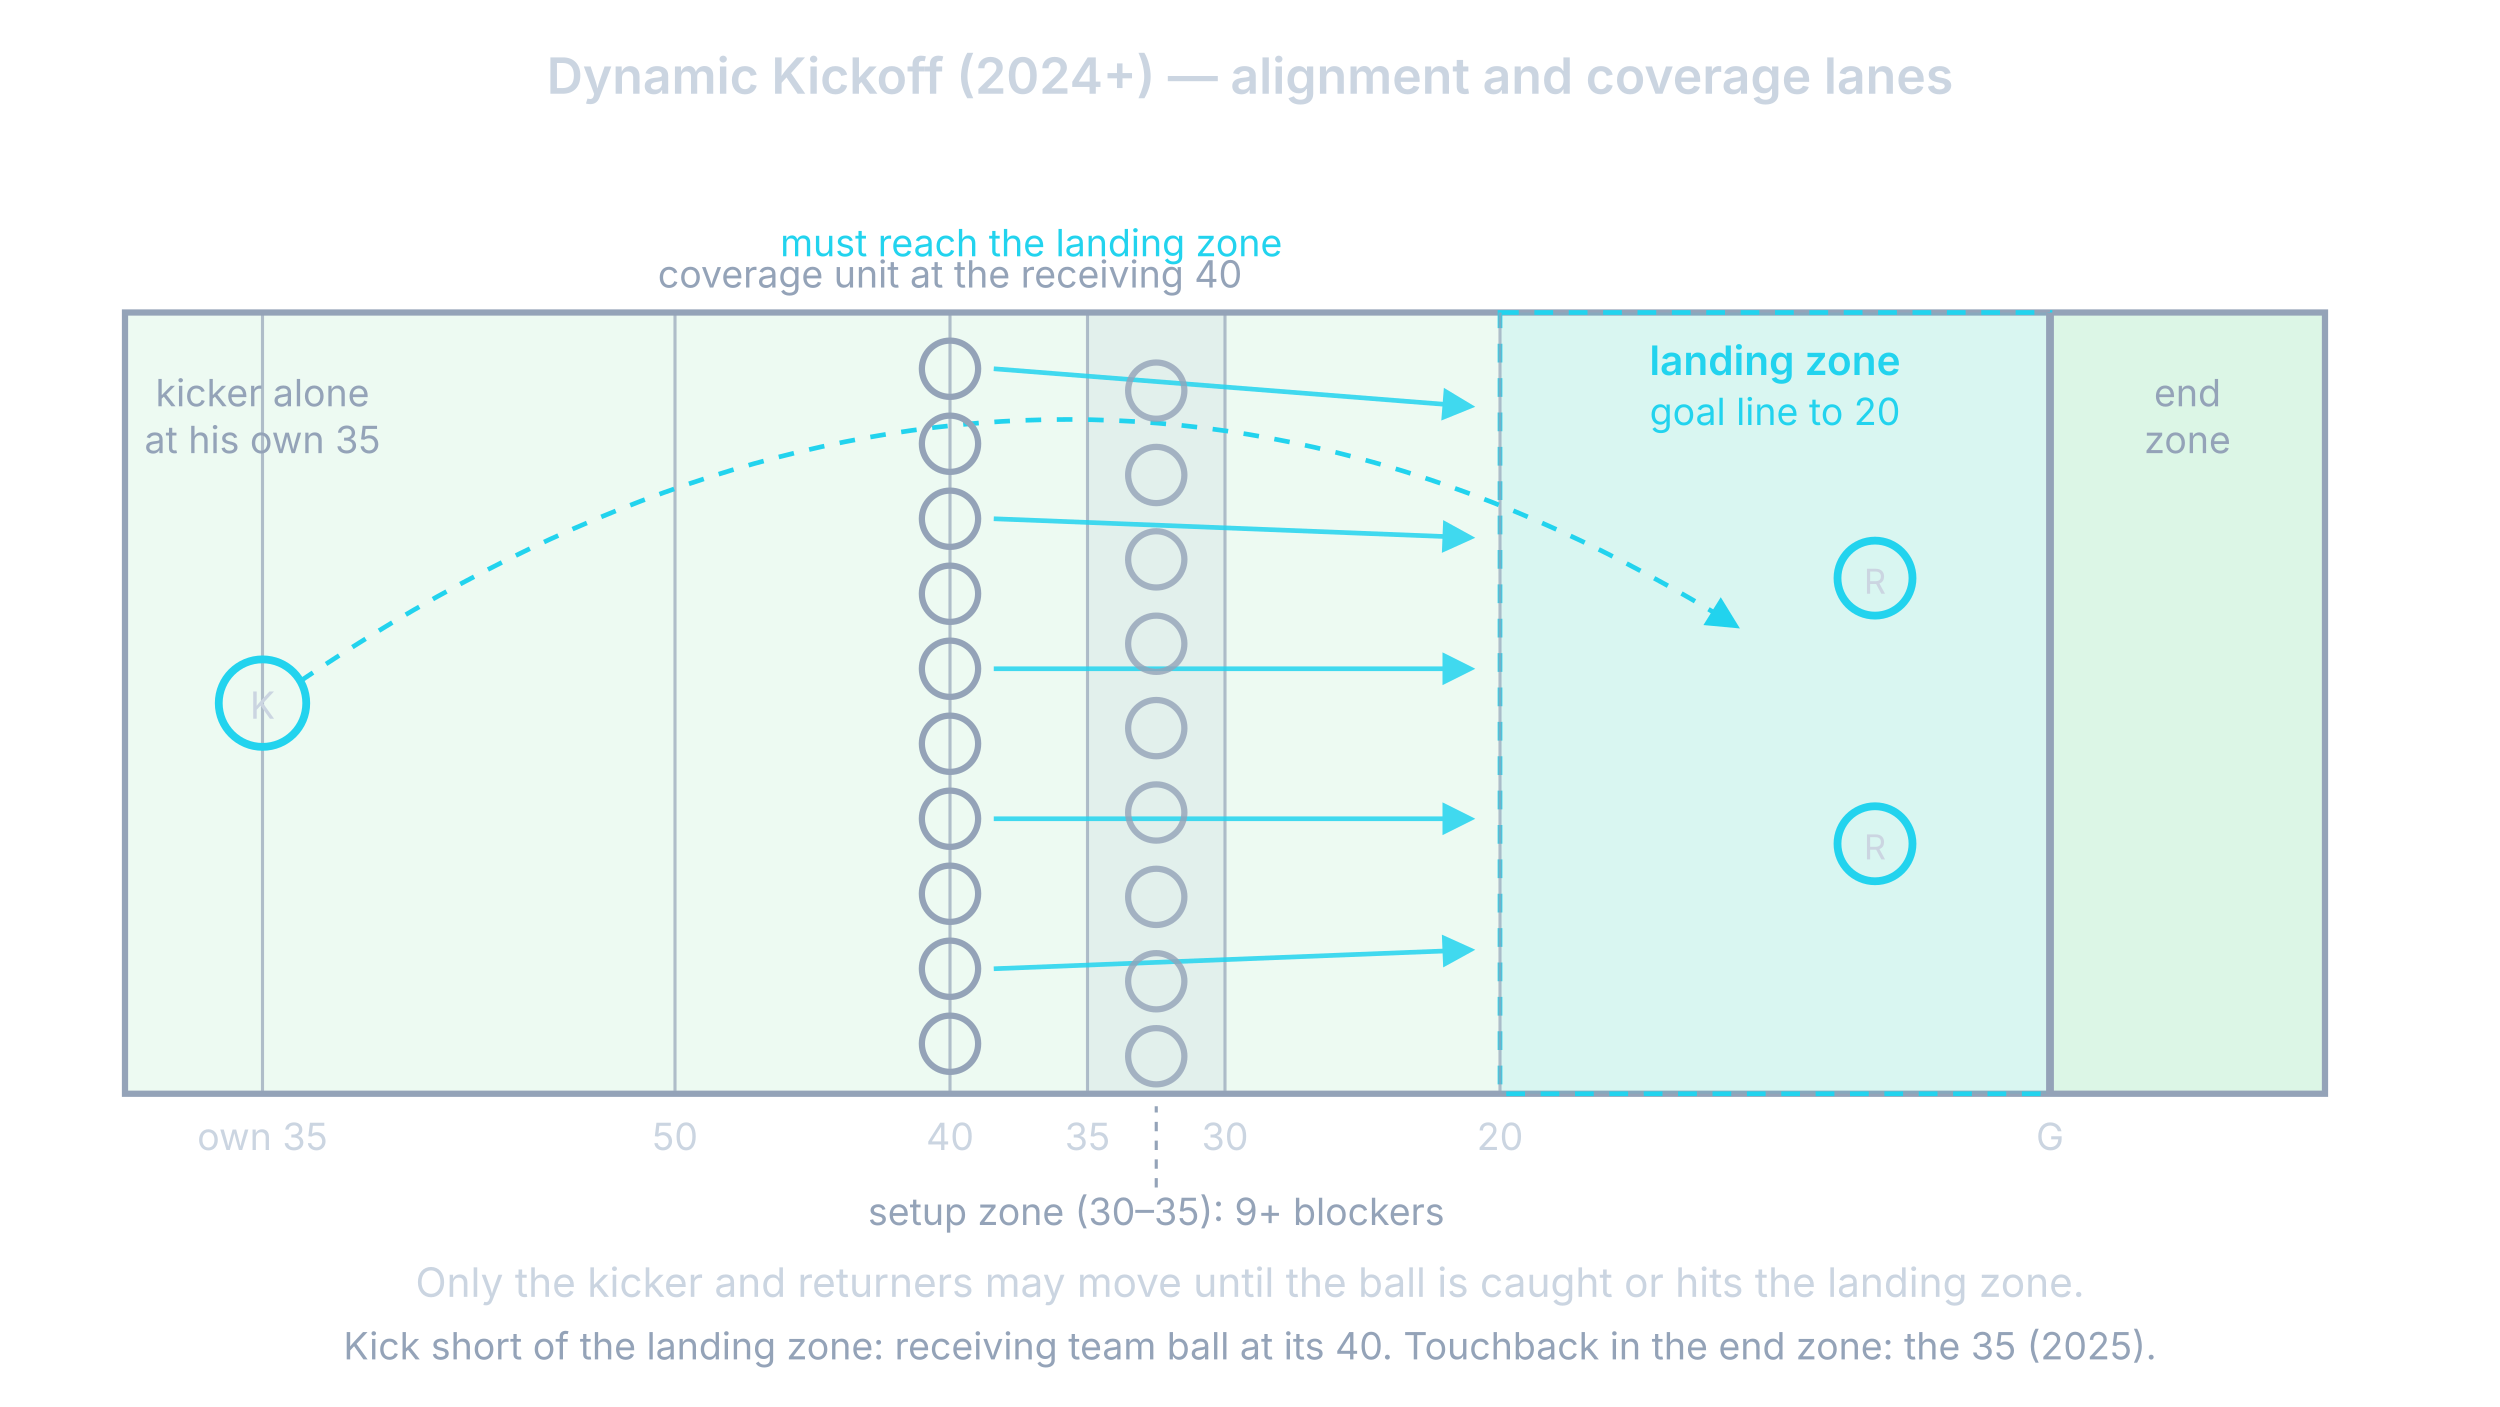
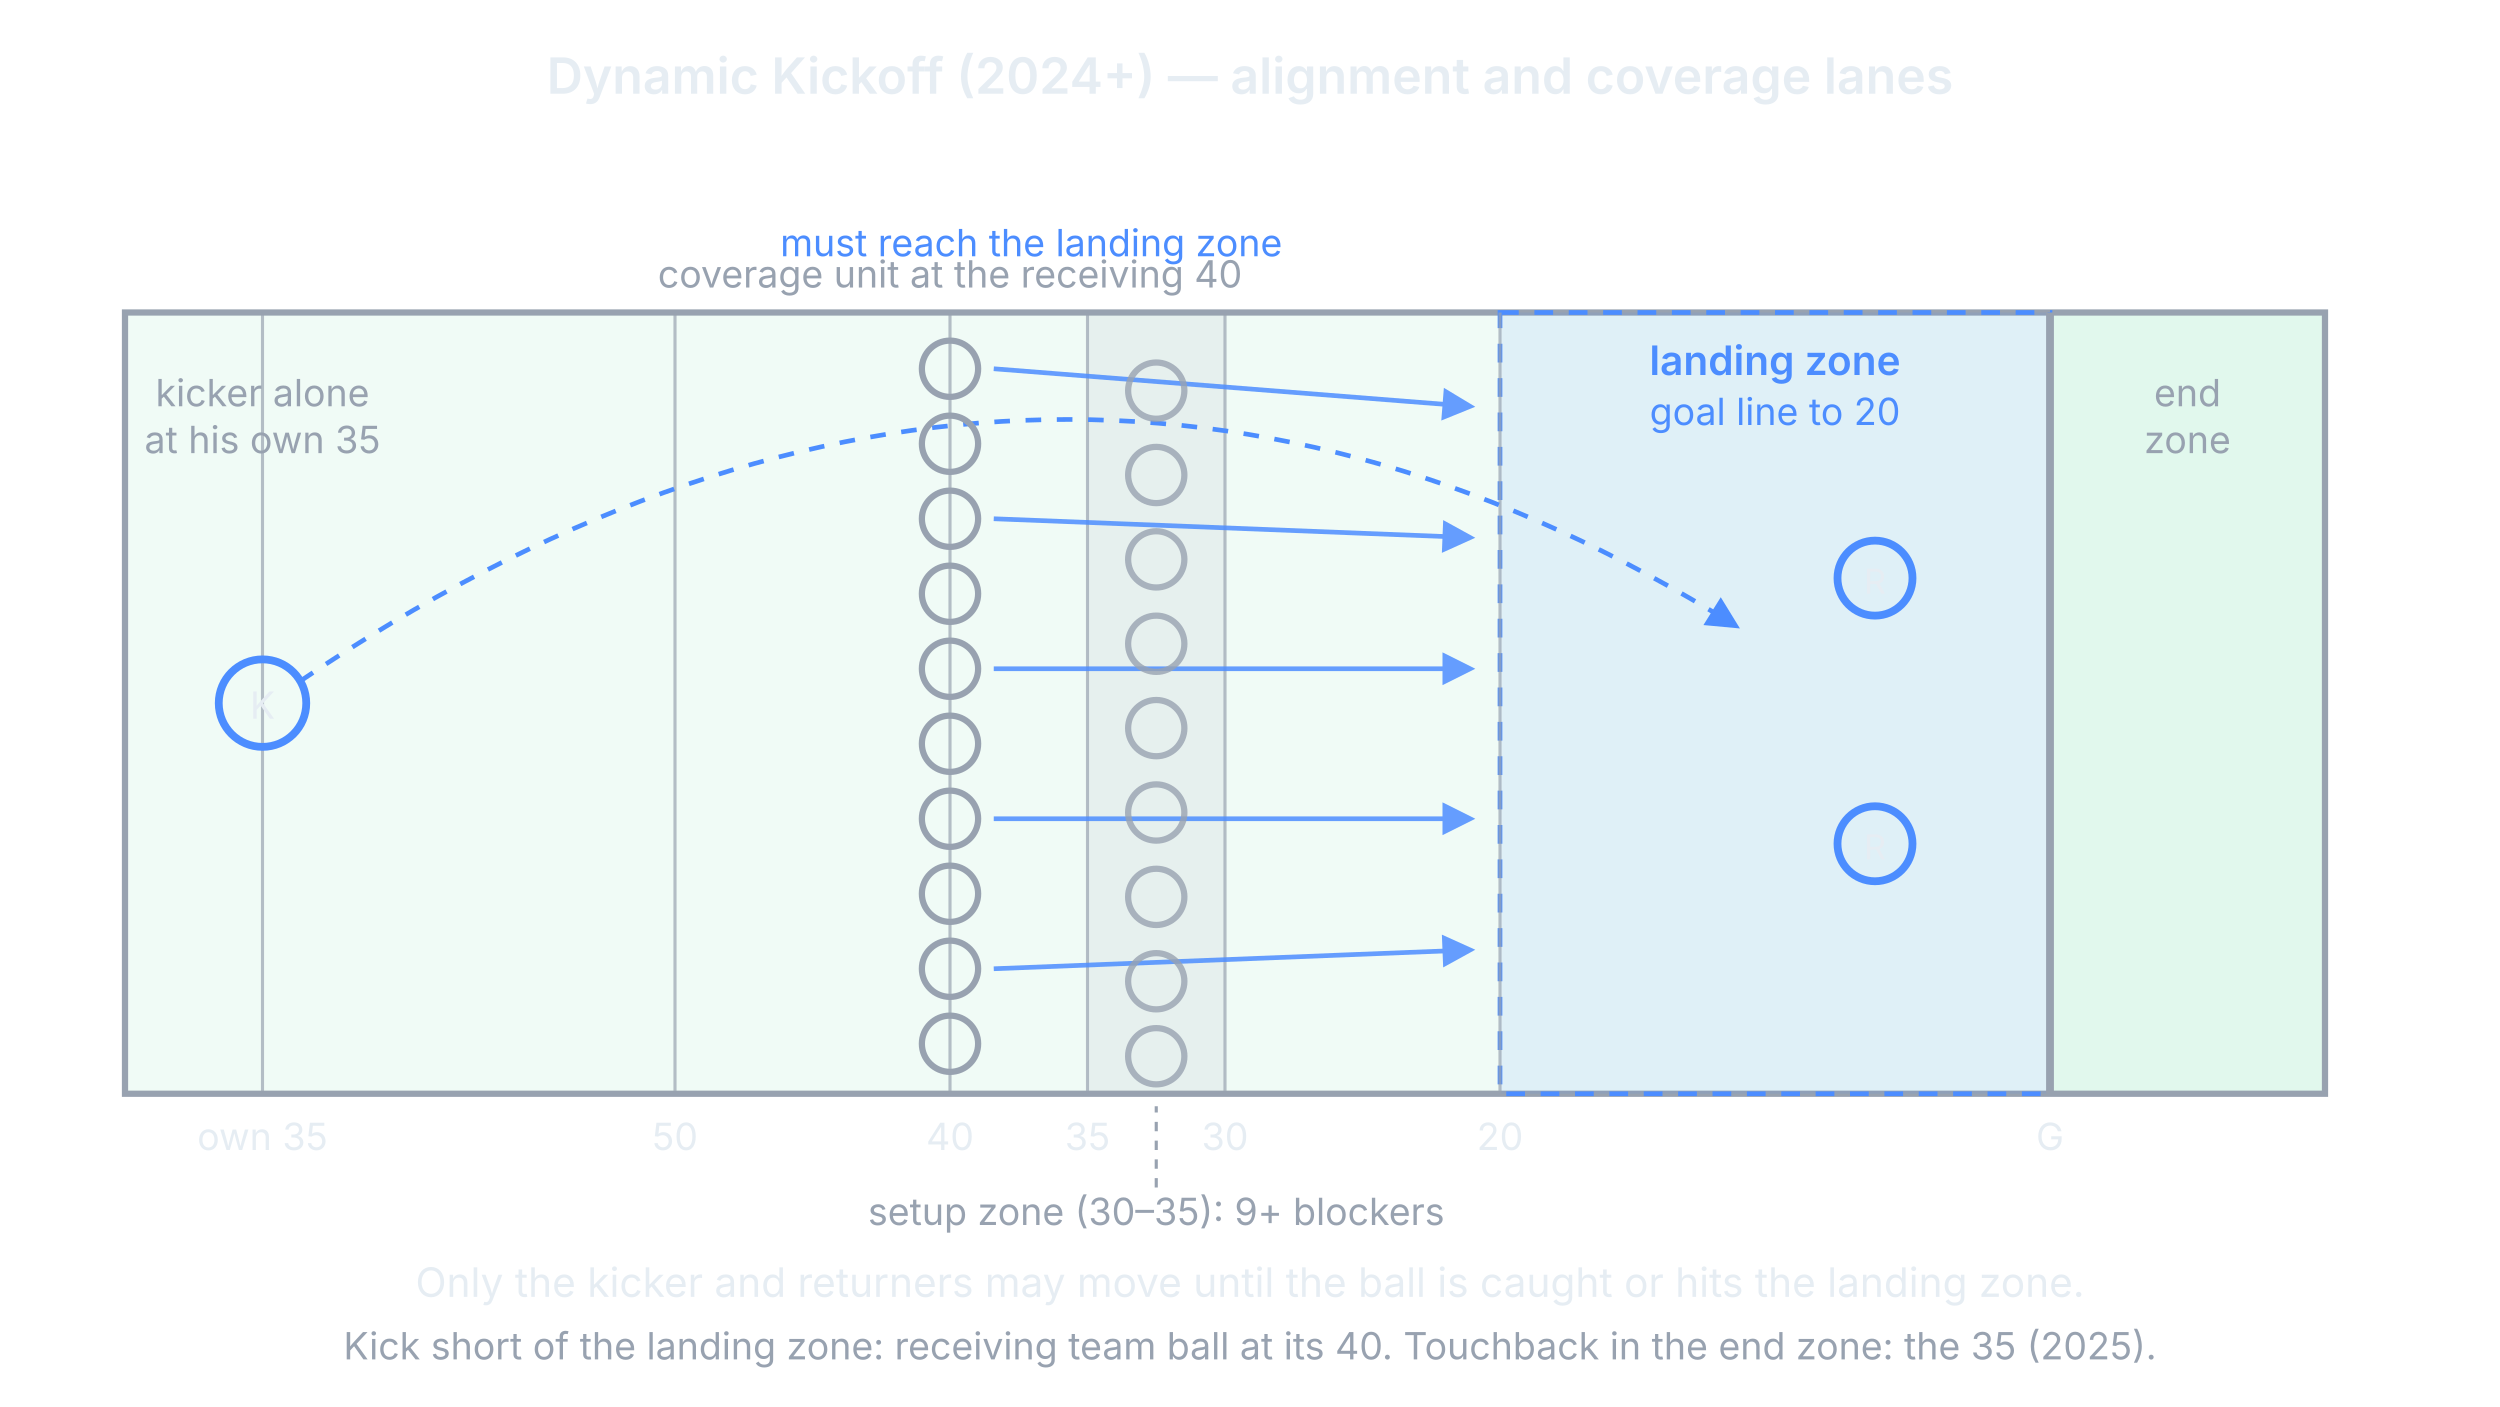
<svg xmlns="http://www.w3.org/2000/svg" viewBox="0 0 800 450" font-family="Inter, system-ui, sans-serif">
  <defs>
    <marker id="arrow" viewBox="0 0 10 10" refX="8" refY="5" markerWidth="7" markerHeight="7" orient="auto-start-reverse">
-       <path d="M 0 0 L 10 5 L 0 10 z" fill="#22d3ee" />
+       <path d="M 0 0 L 10 5 L 0 10 z" fill="#4c8dff" />
    </marker>
  </defs>
-   <text x="400" y="30" fill="#cbd5e1" font-size="16" text-anchor="middle" font-weight="600">Dynamic Kickoff (2024+) — alignment and coverage lanes</text>
-   <rect x="40" y="100" width="616" height="250" fill="#22c55e" fill-opacity="0.08" />
-   <rect x="656" y="100" width="88" height="250" fill="#22c55e" fill-opacity="0.16" />
-   <rect x="40" y="100" width="704" height="250" fill="none" stroke="#94a3b8" stroke-width="2" />
-   <rect x="480" y="100" width="176" height="250" fill="#22d3ee" fill-opacity="0.10" stroke="#22d3ee" stroke-width="1.5" stroke-dasharray="6 5" />
-   <rect x="348" y="100" width="44" height="250" fill="#94a3b8" fill-opacity="0.12" />
-   <g stroke="#94a3b8" stroke-width="1" opacity="0.7">
+   <text x="400" y="30" fill="#e6edf3" font-size="16" text-anchor="middle" font-weight="600">Dynamic Kickoff (2024+) — alignment and coverage lanes</text>
+   <rect x="40" y="100" width="616" height="250" fill="#3fd08b" fill-opacity="0.08" />
+   <rect x="656" y="100" width="88" height="250" fill="#3fd08b" fill-opacity="0.16" />
+   <rect x="40" y="100" width="704" height="250" fill="none" stroke="#98a2b0" stroke-width="2" />
+   <rect x="480" y="100" width="176" height="250" fill="#4c8dff" fill-opacity="0.10" stroke="#4c8dff" stroke-width="1.5" stroke-dasharray="6 5" />
+   <rect x="348" y="100" width="44" height="250" fill="#98a2b0" fill-opacity="0.12" />
+   <g stroke="#98a2b0" stroke-width="1" opacity="0.7">
    <line x1="84" y1="100" x2="84" y2="350" />
    <line x1="216" y1="100" x2="216" y2="350" />
    <line x1="304" y1="100" x2="304" y2="350" />
    <line x1="348" y1="100" x2="348" y2="350" />
    <line x1="392" y1="100" x2="392" y2="350" />
    <line x1="480" y1="100" x2="480" y2="350" />
  </g>
-   <line x1="656" y1="100" x2="656" y2="350" stroke="#94a3b8" stroke-width="2.5" />
-   <g fill="#cbd5e1" font-size="12" text-anchor="middle">
+   <line x1="656" y1="100" x2="656" y2="350" stroke="#98a2b0" stroke-width="2.5" />
+   <g fill="#e6edf3" font-size="12" text-anchor="middle">
    <text x="84" y="368">own 35</text>
    <text x="216" y="368">50</text>
    <text x="304" y="368">40</text>
    <text x="348" y="368">35</text>
    <text x="392" y="368">30</text>
    <text x="480" y="368">20</text>
    <text x="656" y="368">G</text>
  </g>
-   <circle cx="84" cy="225" r="14" stroke="#22d3ee" stroke-width="2.5" fill="none" />
-   <text x="84" y="230" fill="#cbd5e1" font-size="12" text-anchor="middle">K</text>
-   <text x="84" y="130" fill="#94a3b8" font-size="12" text-anchor="middle">kicker alone</text>
-   <text x="84" y="145" fill="#94a3b8" font-size="12" text-anchor="middle">at his own 35</text>
-   <path d="M 96 218 Q 330 60 555 200" fill="none" stroke="#22d3ee" stroke-width="1.5" stroke-dasharray="5 5" marker-end="url(#arrow)" />
-   <text x="330" y="82" fill="#22d3ee" font-size="12" text-anchor="middle">must reach the landing zone</text>
-   <g stroke="#94a3b8" stroke-width="2" fill="none">
+   <circle cx="84" cy="225" r="14" stroke="#4c8dff" stroke-width="2.5" fill="none" />
+   <text x="84" y="230" fill="#e6edf3" font-size="12" text-anchor="middle">K</text>
+   <text x="84" y="130" fill="#98a2b0" font-size="12" text-anchor="middle">kicker alone</text>
+   <text x="84" y="145" fill="#98a2b0" font-size="12" text-anchor="middle">at his own 35</text>
+   <path d="M 96 218 Q 330 60 555 200" fill="none" stroke="#4c8dff" stroke-width="1.5" stroke-dasharray="5 5" marker-end="url(#arrow)" />
+   <text x="330" y="82" fill="#4c8dff" font-size="12" text-anchor="middle">must reach the landing zone</text>
+   <g stroke="#98a2b0" stroke-width="2" fill="none">
    <circle cx="304" cy="118" r="9" />
    <circle cx="304" cy="142" r="9" />
    <circle cx="304" cy="166" r="9" />
    <circle cx="304" cy="190" r="9" />
    <circle cx="304" cy="214" r="9" />
    <circle cx="304" cy="238" r="9" />
    <circle cx="304" cy="262" r="9" />
    <circle cx="304" cy="286" r="9" />
    <circle cx="304" cy="310" r="9" />
    <circle cx="304" cy="334" r="9" />
  </g>
-   <g stroke="#22d3ee" stroke-width="1.5" marker-end="url(#arrow)" opacity="0.85">
+   <g stroke="#4c8dff" stroke-width="1.5" marker-end="url(#arrow)" opacity="0.85">
    <line x1="318" y1="118" x2="470" y2="130" />
    <line x1="318" y1="166" x2="470" y2="172" />
    <line x1="318" y1="214" x2="470" y2="214" />
    <line x1="318" y1="262" x2="470" y2="262" />
    <line x1="318" y1="310" x2="470" y2="304" />
  </g>
-   <g stroke="#94a3b8" stroke-width="2" fill="none" opacity="0.8">
+   <g stroke="#98a2b0" stroke-width="2" fill="none" opacity="0.8">
    <circle cx="370" cy="125" r="9" />
    <circle cx="370" cy="152" r="9" />
    <circle cx="370" cy="179" r="9" />
    <circle cx="370" cy="206" r="9" />
    <circle cx="370" cy="233" r="9" />
    <circle cx="370" cy="260" r="9" />
    <circle cx="370" cy="287" r="9" />
    <circle cx="370" cy="314" r="9" />
    <circle cx="370" cy="338" r="9" />
  </g>
-   <circle cx="600" cy="185" r="12" stroke="#22d3ee" stroke-width="2.5" fill="none" />
-   <text x="600" y="190" fill="#cbd5e1" font-size="11" text-anchor="middle">R</text>
-   <circle cx="600" cy="270" r="12" stroke="#22d3ee" stroke-width="2.5" fill="none" />
-   <text x="600" y="275" fill="#cbd5e1" font-size="11" text-anchor="middle">R</text>
-   <text x="304" y="92" fill="#94a3b8" font-size="12" text-anchor="middle">coverage unit at the receiving 40</text>
-   <text x="370" y="392" fill="#94a3b8" font-size="12" text-anchor="middle">setup zone (30–35): 9+ blockers</text>
-   <line x1="370" y1="380" x2="370" y2="354" stroke="#94a3b8" stroke-width="1" stroke-dasharray="3 3" />
-   <text x="568" y="120" fill="#22d3ee" font-size="13" text-anchor="middle" font-weight="600">landing zone</text>
-   <text x="568" y="136" fill="#22d3ee" font-size="12" text-anchor="middle">goal line to 20</text>
-   <text x="700" y="130" fill="#94a3b8" font-size="12" text-anchor="middle">end</text>
-   <text x="700" y="145" fill="#94a3b8" font-size="12" text-anchor="middle">zone</text>
-   <text x="400" y="415" fill="#cbd5e1" font-size="13" text-anchor="middle">Only the kicker and returners may move until the ball is caught or hits the landing zone.</text>
-   <text x="400" y="435" fill="#94a3b8" font-size="12" text-anchor="middle">Kick short of the landing zone: receiving team ball at its 40. Touchback in the end zone: the 35 (2025).</text>
+   <circle cx="600" cy="185" r="12" stroke="#4c8dff" stroke-width="2.5" fill="none" />
+   <text x="600" y="190" fill="#e6edf3" font-size="11" text-anchor="middle">R</text>
+   <circle cx="600" cy="270" r="12" stroke="#4c8dff" stroke-width="2.5" fill="none" />
+   <text x="600" y="275" fill="#e6edf3" font-size="11" text-anchor="middle">R</text>
+   <text x="304" y="92" fill="#98a2b0" font-size="12" text-anchor="middle">coverage unit at the receiving 40</text>
+   <text x="370" y="392" fill="#98a2b0" font-size="12" text-anchor="middle">setup zone (30–35): 9+ blockers</text>
+   <line x1="370" y1="380" x2="370" y2="354" stroke="#98a2b0" stroke-width="1" stroke-dasharray="3 3" />
+   <text x="568" y="120" fill="#4c8dff" font-size="13" text-anchor="middle" font-weight="600">landing zone</text>
+   <text x="568" y="136" fill="#4c8dff" font-size="12" text-anchor="middle">goal line to 20</text>
+   <text x="700" y="130" fill="#98a2b0" font-size="12" text-anchor="middle">end</text>
+   <text x="700" y="145" fill="#98a2b0" font-size="12" text-anchor="middle">zone</text>
+   <text x="400" y="415" fill="#e6edf3" font-size="13" text-anchor="middle">Only the kicker and returners may move until the ball is caught or hits the landing zone.</text>
+   <text x="400" y="435" fill="#98a2b0" font-size="12" text-anchor="middle">Kick short of the landing zone: receiving team ball at its 40. Touchback in the end zone: the 35 (2025).</text>
</svg>
